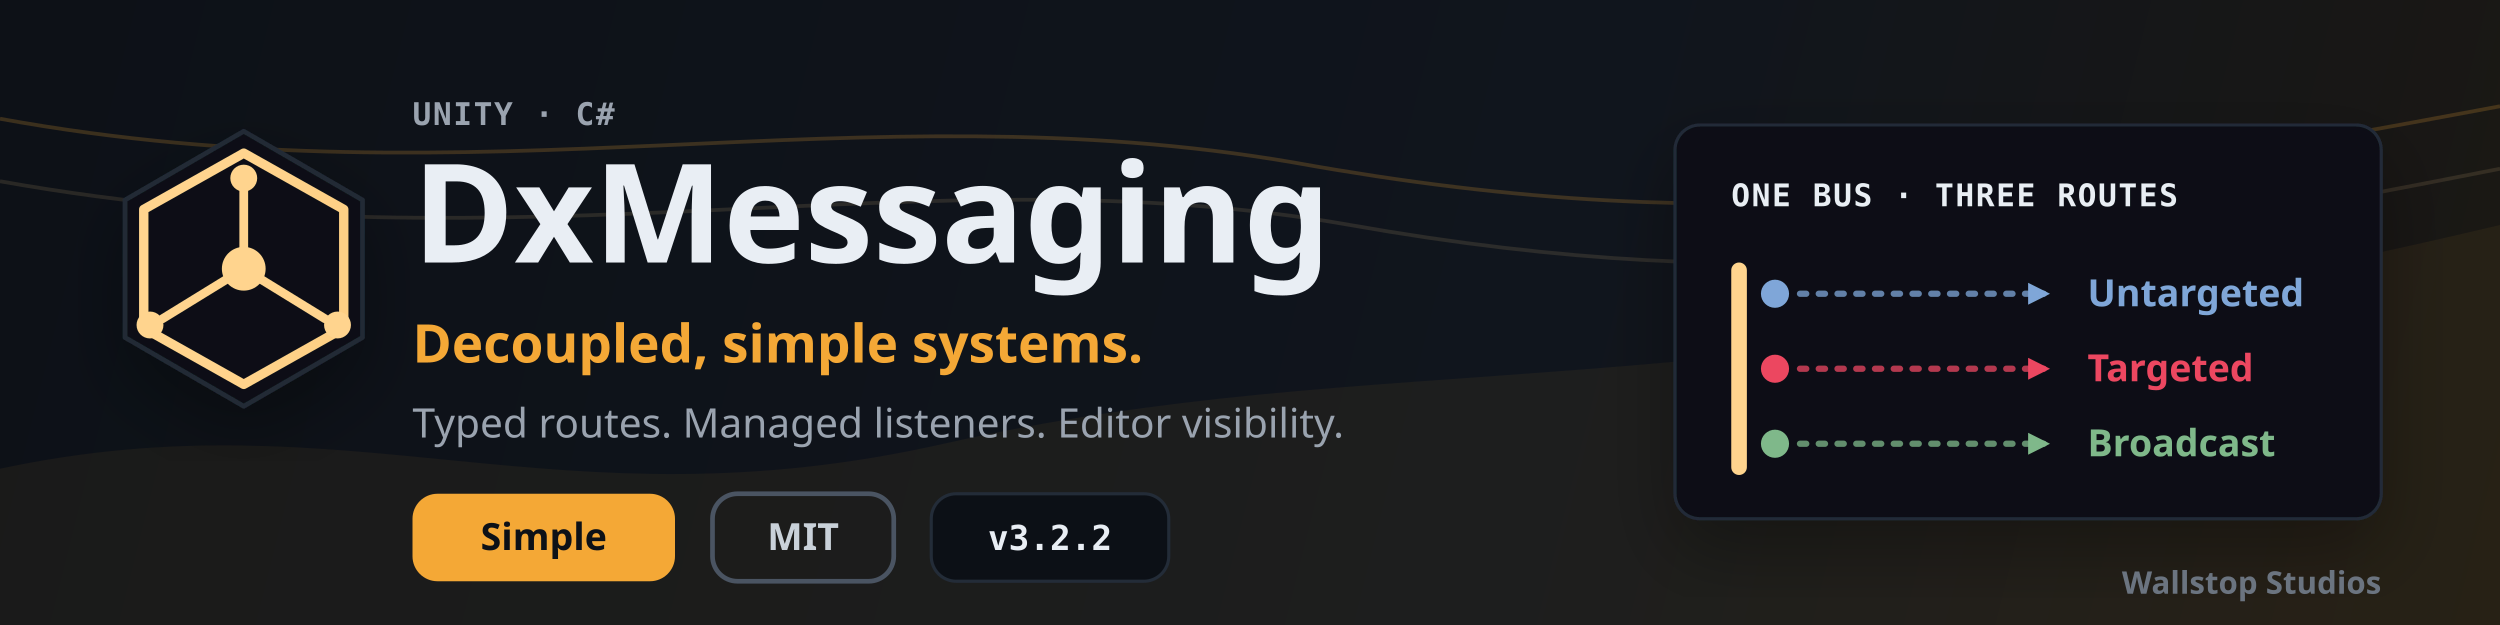
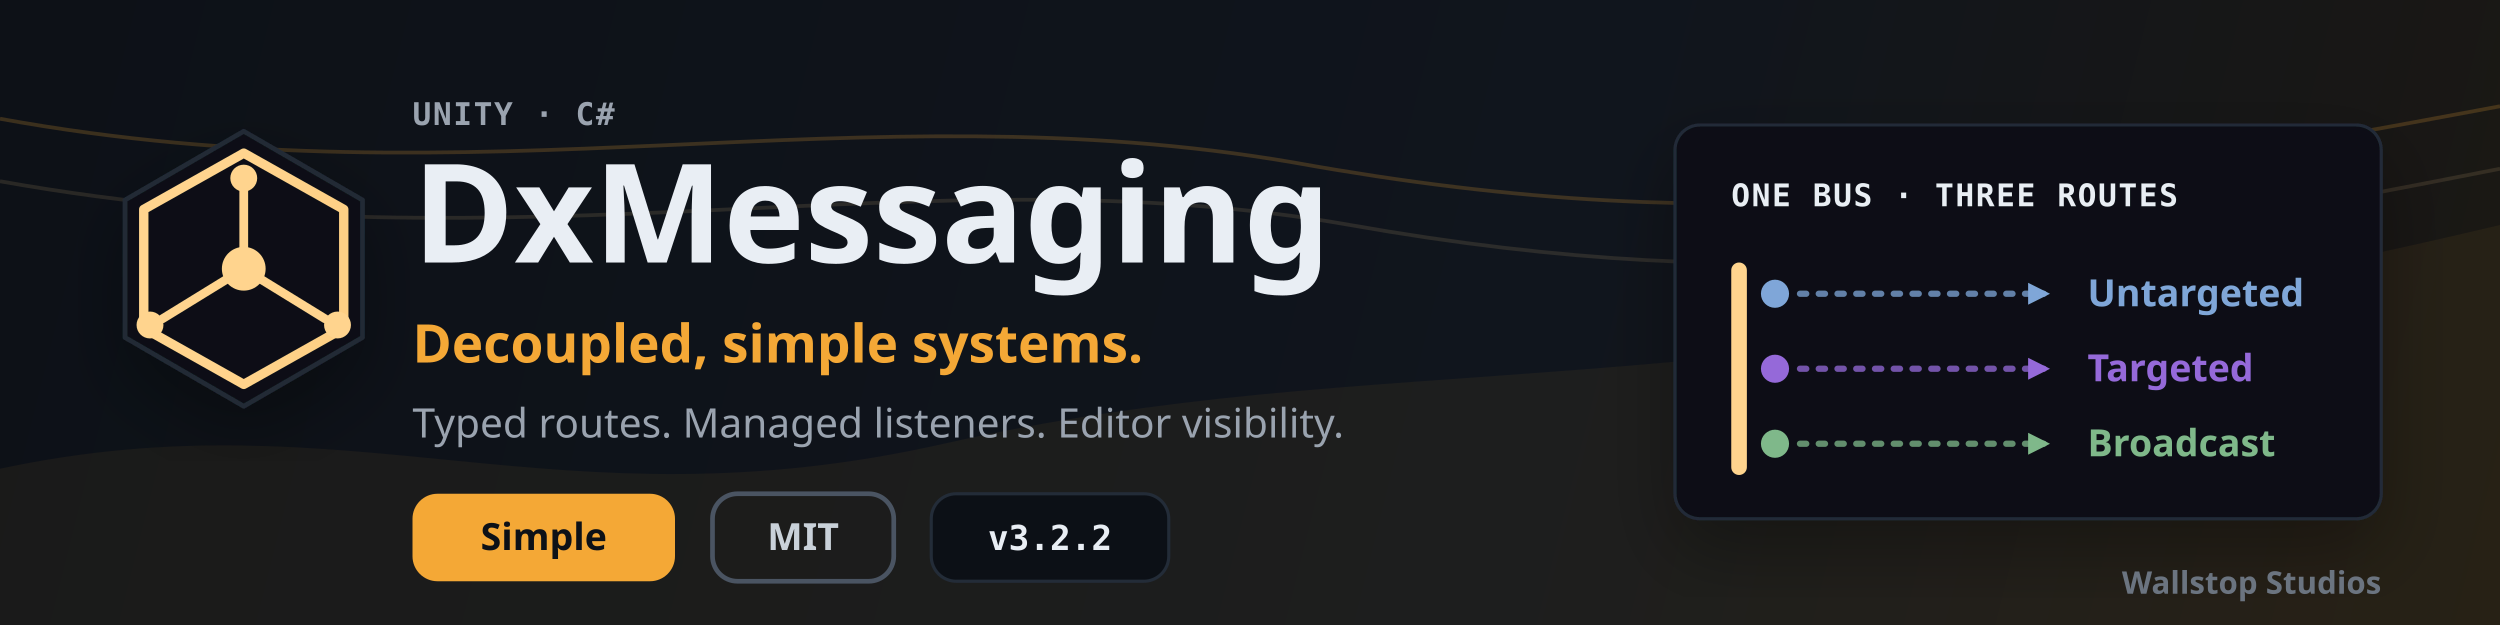
<svg xmlns="http://www.w3.org/2000/svg" viewBox="0 0 800 200" width="800" height="200" role="img" aria-labelledby="dxmsgBannerTitle" aria-describedby="dxmsgBannerDesc">
  <defs>
    <linearGradient id="dxBannerBackground" x1="0" y1="0" x2="800" y2="200" gradientUnits="userSpaceOnUse">
      <stop stop-color="#0d1117" />
      <stop offset="0.62" stop-color="#10151d" />
      <stop offset="1" stop-color="#1b1813" />
    </linearGradient>
    <linearGradient id="dxBannerAmber" x1="40" y1="32" x2="742" y2="164" gradientUnits="userSpaceOnUse">
      <stop stop-color="#ffd48e" />
      <stop offset="0.48" stop-color="#f4a836" />
      <stop offset="1" stop-color="#b07d1f" />
    </linearGradient>
    <filter id="dxBannerSoftShadow" x="-20%" y="-20%" width="140%" height="140%">
      <feDropShadow dx="0" dy="10" stdDeviation="12" flood-color="#000000" flood-opacity="0.32" />
    </filter>
  </defs>
  <rect width="800" height="200" fill="url(#dxBannerBackground)" />
  <path d="M0 150 C112 126 178 170 302 142 C444 110 538 134 800 72 L800 200 L0 200 Z" fill="#f4a836" opacity="0.06" />
  <path d="M0 38 C154 66 274 28 414 52 C558 78 650 62 800 34" fill="none" stroke="#f4a836" stroke-width="1.2" opacity="0.2" />
  <path d="M0 58 C168 88 296 48 432 72 C568 96 658 82 800 54" fill="none" stroke="#ffd48e" stroke-width="1.2" opacity="0.12" />
  <g transform="translate(34 42)" filter="url(#dxBannerSoftShadow)">
    <polygon points="44,0 82,22 82,66 44,88 6,66 6,22" fill="#0d1117" stroke="#222b36" stroke-width="1.5" stroke-linejoin="round" />
    <polygon points="44,7 76,25 76,63 44,81 12,63 12,25" fill="none" stroke="url(#dxBannerAmber)" stroke-width="3" stroke-linejoin="round" />
    <path d="M44 44 L44 18 M44 44 L70 60 M44 44 L18 60" stroke="#ffd48e" stroke-width="2.8" stroke-linecap="round" />
    <circle cx="44" cy="15" r="4.3" fill="#ffd48e" />
    <circle cx="74" cy="62" r="4.3" fill="#ffd48e" />
    <circle cx="14" cy="62" r="4.3" fill="#ffd48e" />
    <circle cx="44" cy="44" r="7" fill="#ffd48e" />
  </g>
  <g transform="translate(132 40)">
    <text x="0" y="0" font-family="'JetBrains Mono', 'SF Mono', monospace" font-size="10" font-weight="700" letter-spacing="0.5" fill="#9aa3af">UNITY · C#</text>
    <text x="0" y="44" font-family="'Space Grotesk', 'IBM Plex Sans', 'Segoe UI', sans-serif" font-size="44" font-weight="700" letter-spacing="0" fill="#e9eef4">DxMessaging</text>
    <text x="0" y="76" font-family="'IBM Plex Sans', 'Segoe UI', sans-serif" font-size="17" font-weight="700" letter-spacing="0" fill="#f4a836">Decoupled, simple systems.</text>
    <text x="0" y="100" font-family="'IBM Plex Sans', 'Segoe UI', sans-serif" font-size="13" font-weight="500" letter-spacing="0" fill="#9aa3af">Typed routes. Managed listeners. Editor visibility.</text>
  </g>
  <g transform="translate(132 158)" font-family="'IBM Plex Sans', 'Segoe UI', sans-serif" font-size="12" font-weight="800">
    <rect x="0" y="0" width="84" height="28" rx="8" fill="#f4a836" />
    <text x="42" y="18" text-anchor="middle" fill="#0d1117">Simple</text>
    <rect x="96" y="0" width="58" height="28" rx="8" fill="none" stroke="#4a5462" stroke-width="1.5" />
    <text x="125" y="18" text-anchor="middle" fill="#c9d1d9">MIT</text>
    <rect x="166" y="0" width="76" height="28" rx="8" fill="#0c1016" stroke="#232c38" stroke-width="1" />
    <text data-sync="version" x="204" y="18" text-anchor="middle" font-family="'JetBrains Mono', 'SF Mono', monospace" font-size="11" font-weight="800" fill="#e9eef4">v3.2.2</text>
  </g>
  <g transform="translate(536 40)" filter="url(#dxBannerSoftShadow)">
    <rect x="0" y="0" width="226" height="126" rx="8" fill="#0c1016" stroke="#232c38" />
    <text x="18" y="26" font-family="'JetBrains Mono', 'SF Mono', monospace" font-size="10" font-weight="800" letter-spacing="0.5" fill="#e9eef4">ONE BUS · THREE ROUTES</text>
    <rect x="18" y="44" width="5" height="68" rx="2.5" fill="url(#dxBannerAmber)" />
    <g font-family="'IBM Plex Sans', 'Segoe UI', sans-serif" font-size="12" font-weight="700">
      <g>
        <circle cx="32" cy="54" r="4.5" fill="#7fa6d8" />
        <line x1="40" y1="54" x2="118" y2="54" stroke="#7fa6d8" stroke-width="2" stroke-linecap="round" stroke-dasharray="2 4" opacity="0.75" />
        <polygon points="120,54 113,50.5 113,57.5" fill="#7fa6d8" />
        <text x="132" y="58" fill="#7fa6d8">Untargeted</text>
      </g>
      <g>
-         <circle cx="32" cy="78" r="4.5" fill="#ec4661" />
-         <line x1="40" y1="78" x2="118" y2="78" stroke="#ec4661" stroke-width="2" stroke-linecap="round" stroke-dasharray="2 4" opacity="0.75" />
-         <polygon points="120,78 113,74.5 113,81.5" fill="#ec4661" />
-         <text x="132" y="82" fill="#ec4661">Targeted</text>
+         <circle cx="32" cy="78" r="4.5" fill="#9569d9" />
+         <line x1="40" y1="78" x2="118" y2="78" stroke="#9569d9" stroke-width="2" stroke-linecap="round" stroke-dasharray="2 4" opacity="0.75" />
+         <polygon points="120,78 113,74.5 113,81.5" fill="#9569d9" />
+         <text x="132" y="82" fill="#9569d9">Targeted</text>
      </g>
      <g>
        <circle cx="32" cy="102" r="4.5" fill="#7fb88a" />
        <line x1="40" y1="102" x2="118" y2="102" stroke="#7fb88a" stroke-width="2" stroke-linecap="round" stroke-dasharray="2 4" opacity="0.75" />
        <polygon points="120,102 113,98.5 113,105.5" fill="#7fb88a" />
        <text x="132" y="106" fill="#7fb88a">Broadcast</text>
      </g>
    </g>
  </g>
  <text x="762" y="190" text-anchor="end" font-family="'IBM Plex Sans', 'Segoe UI', sans-serif" font-size="10" font-weight="700" letter-spacing="0" fill="#6b7480">Wallstop Studios</text>
</svg>
